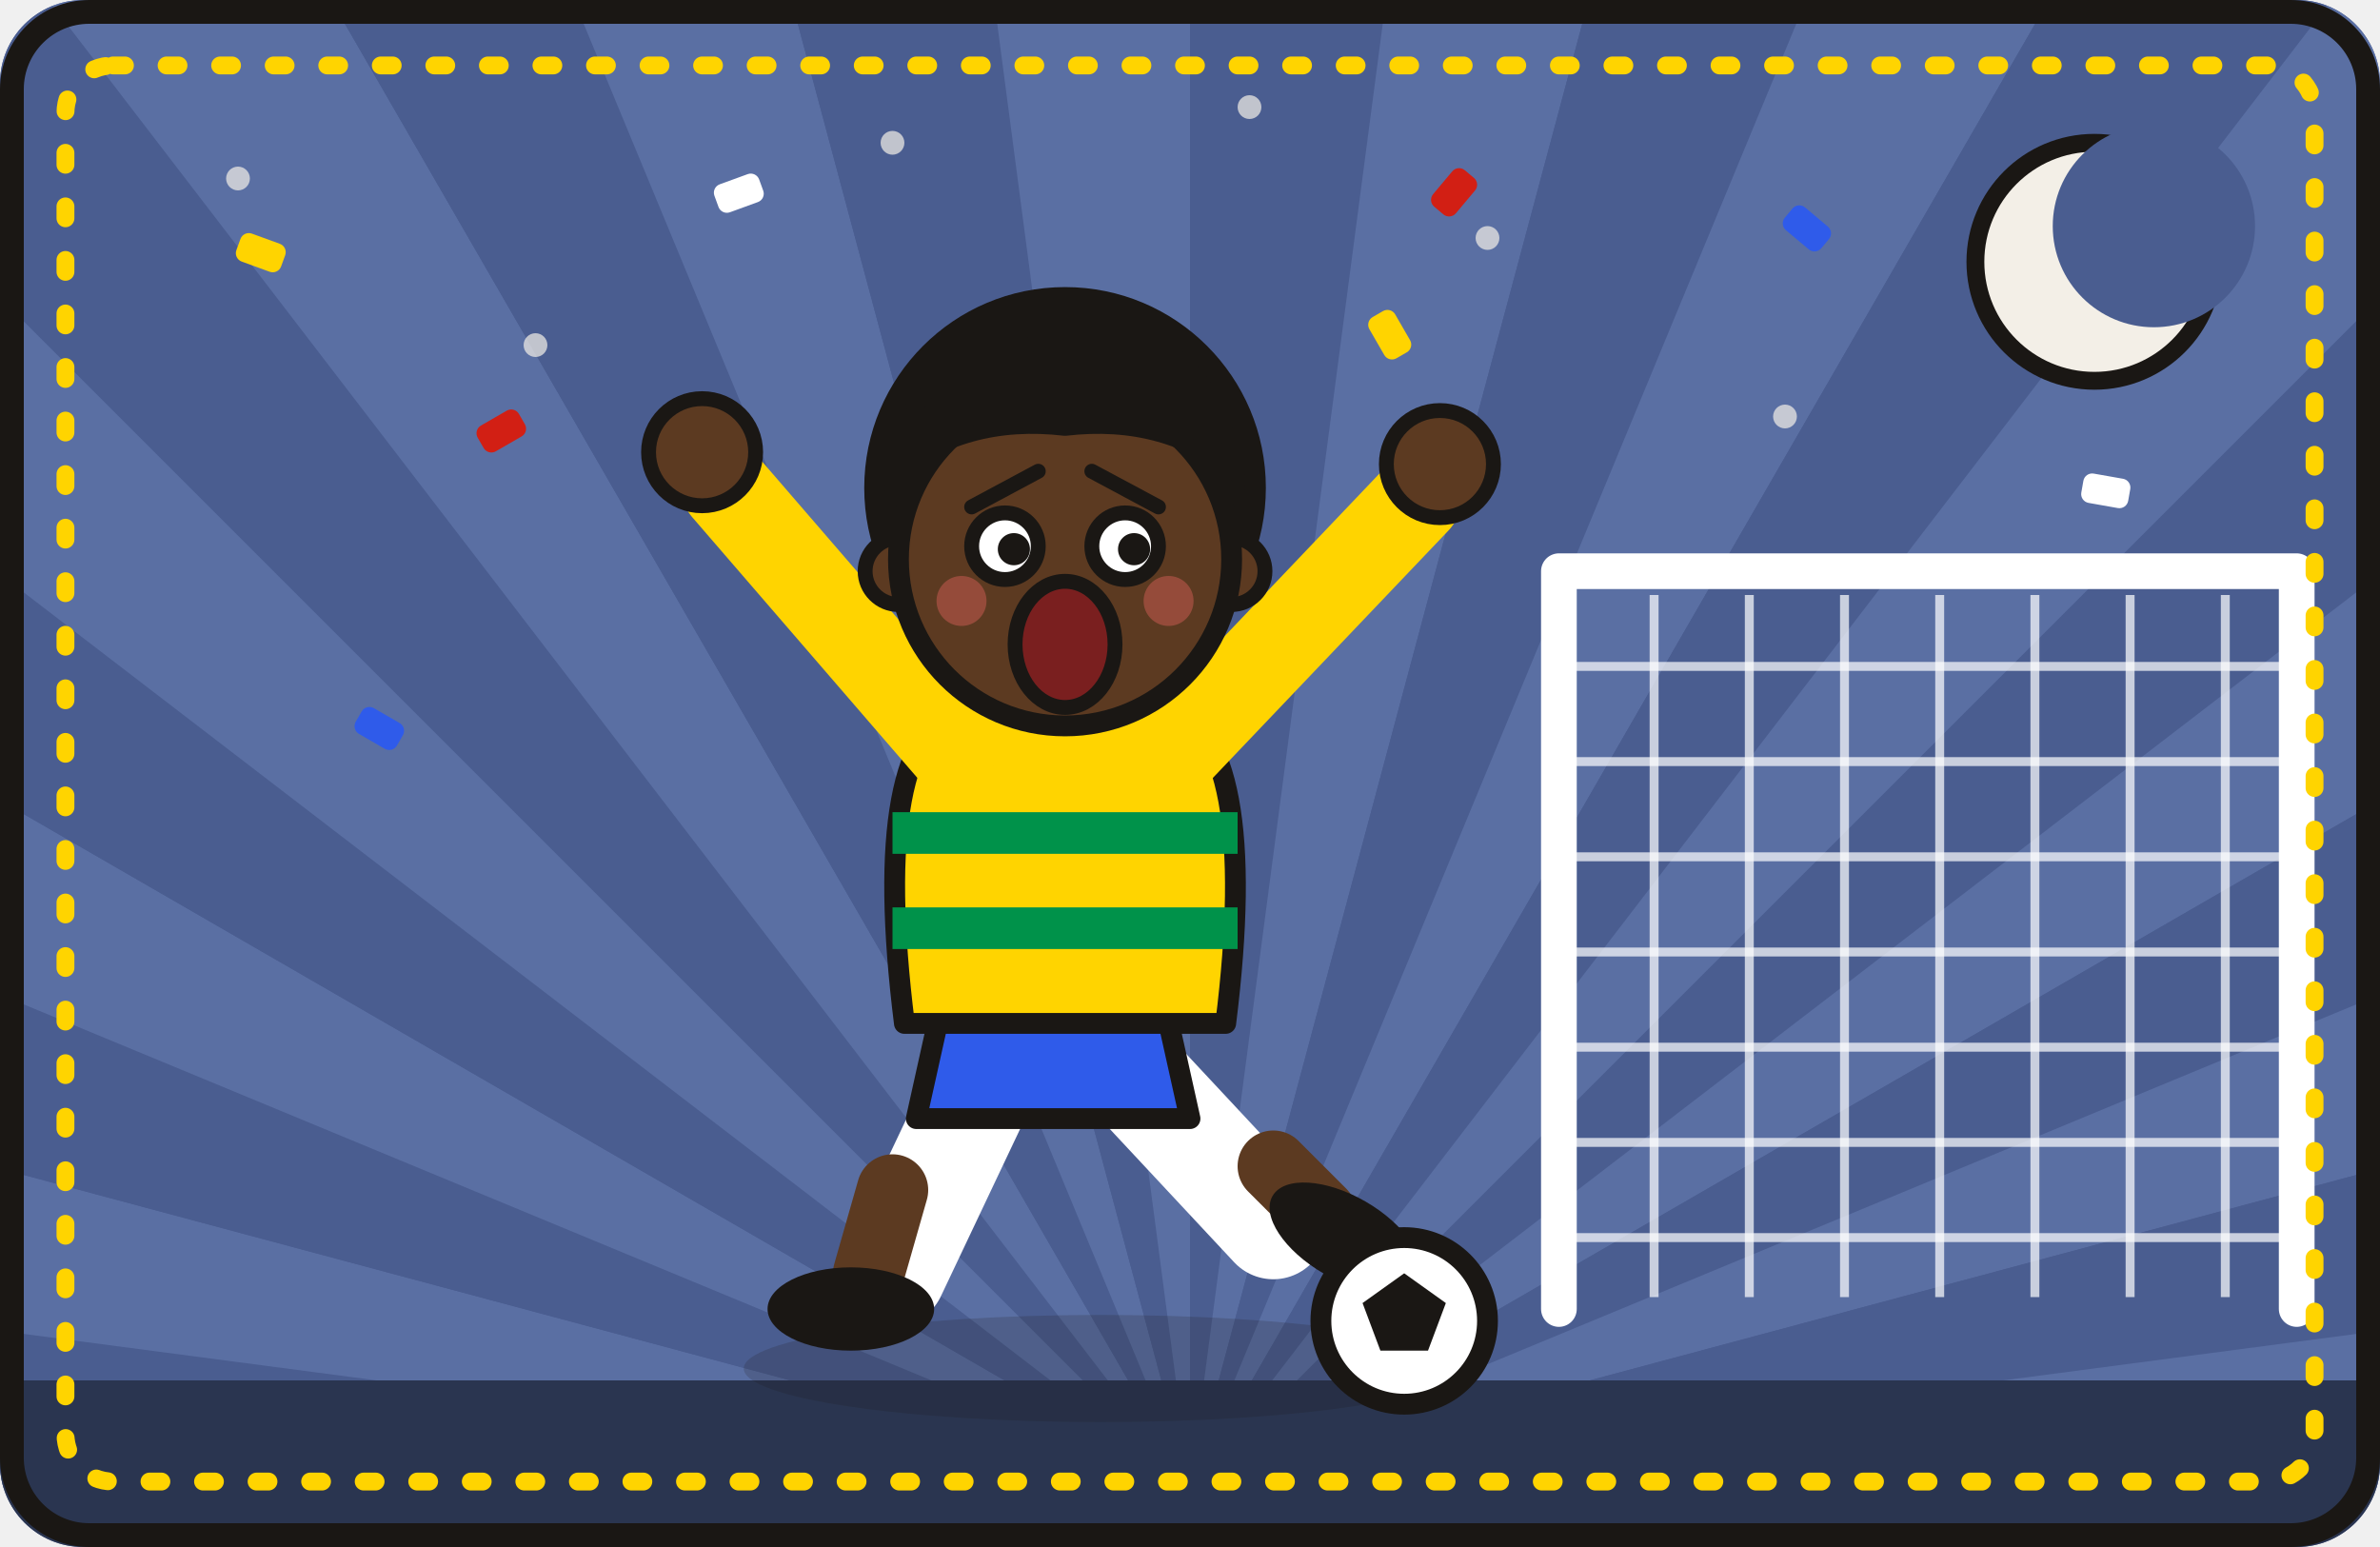
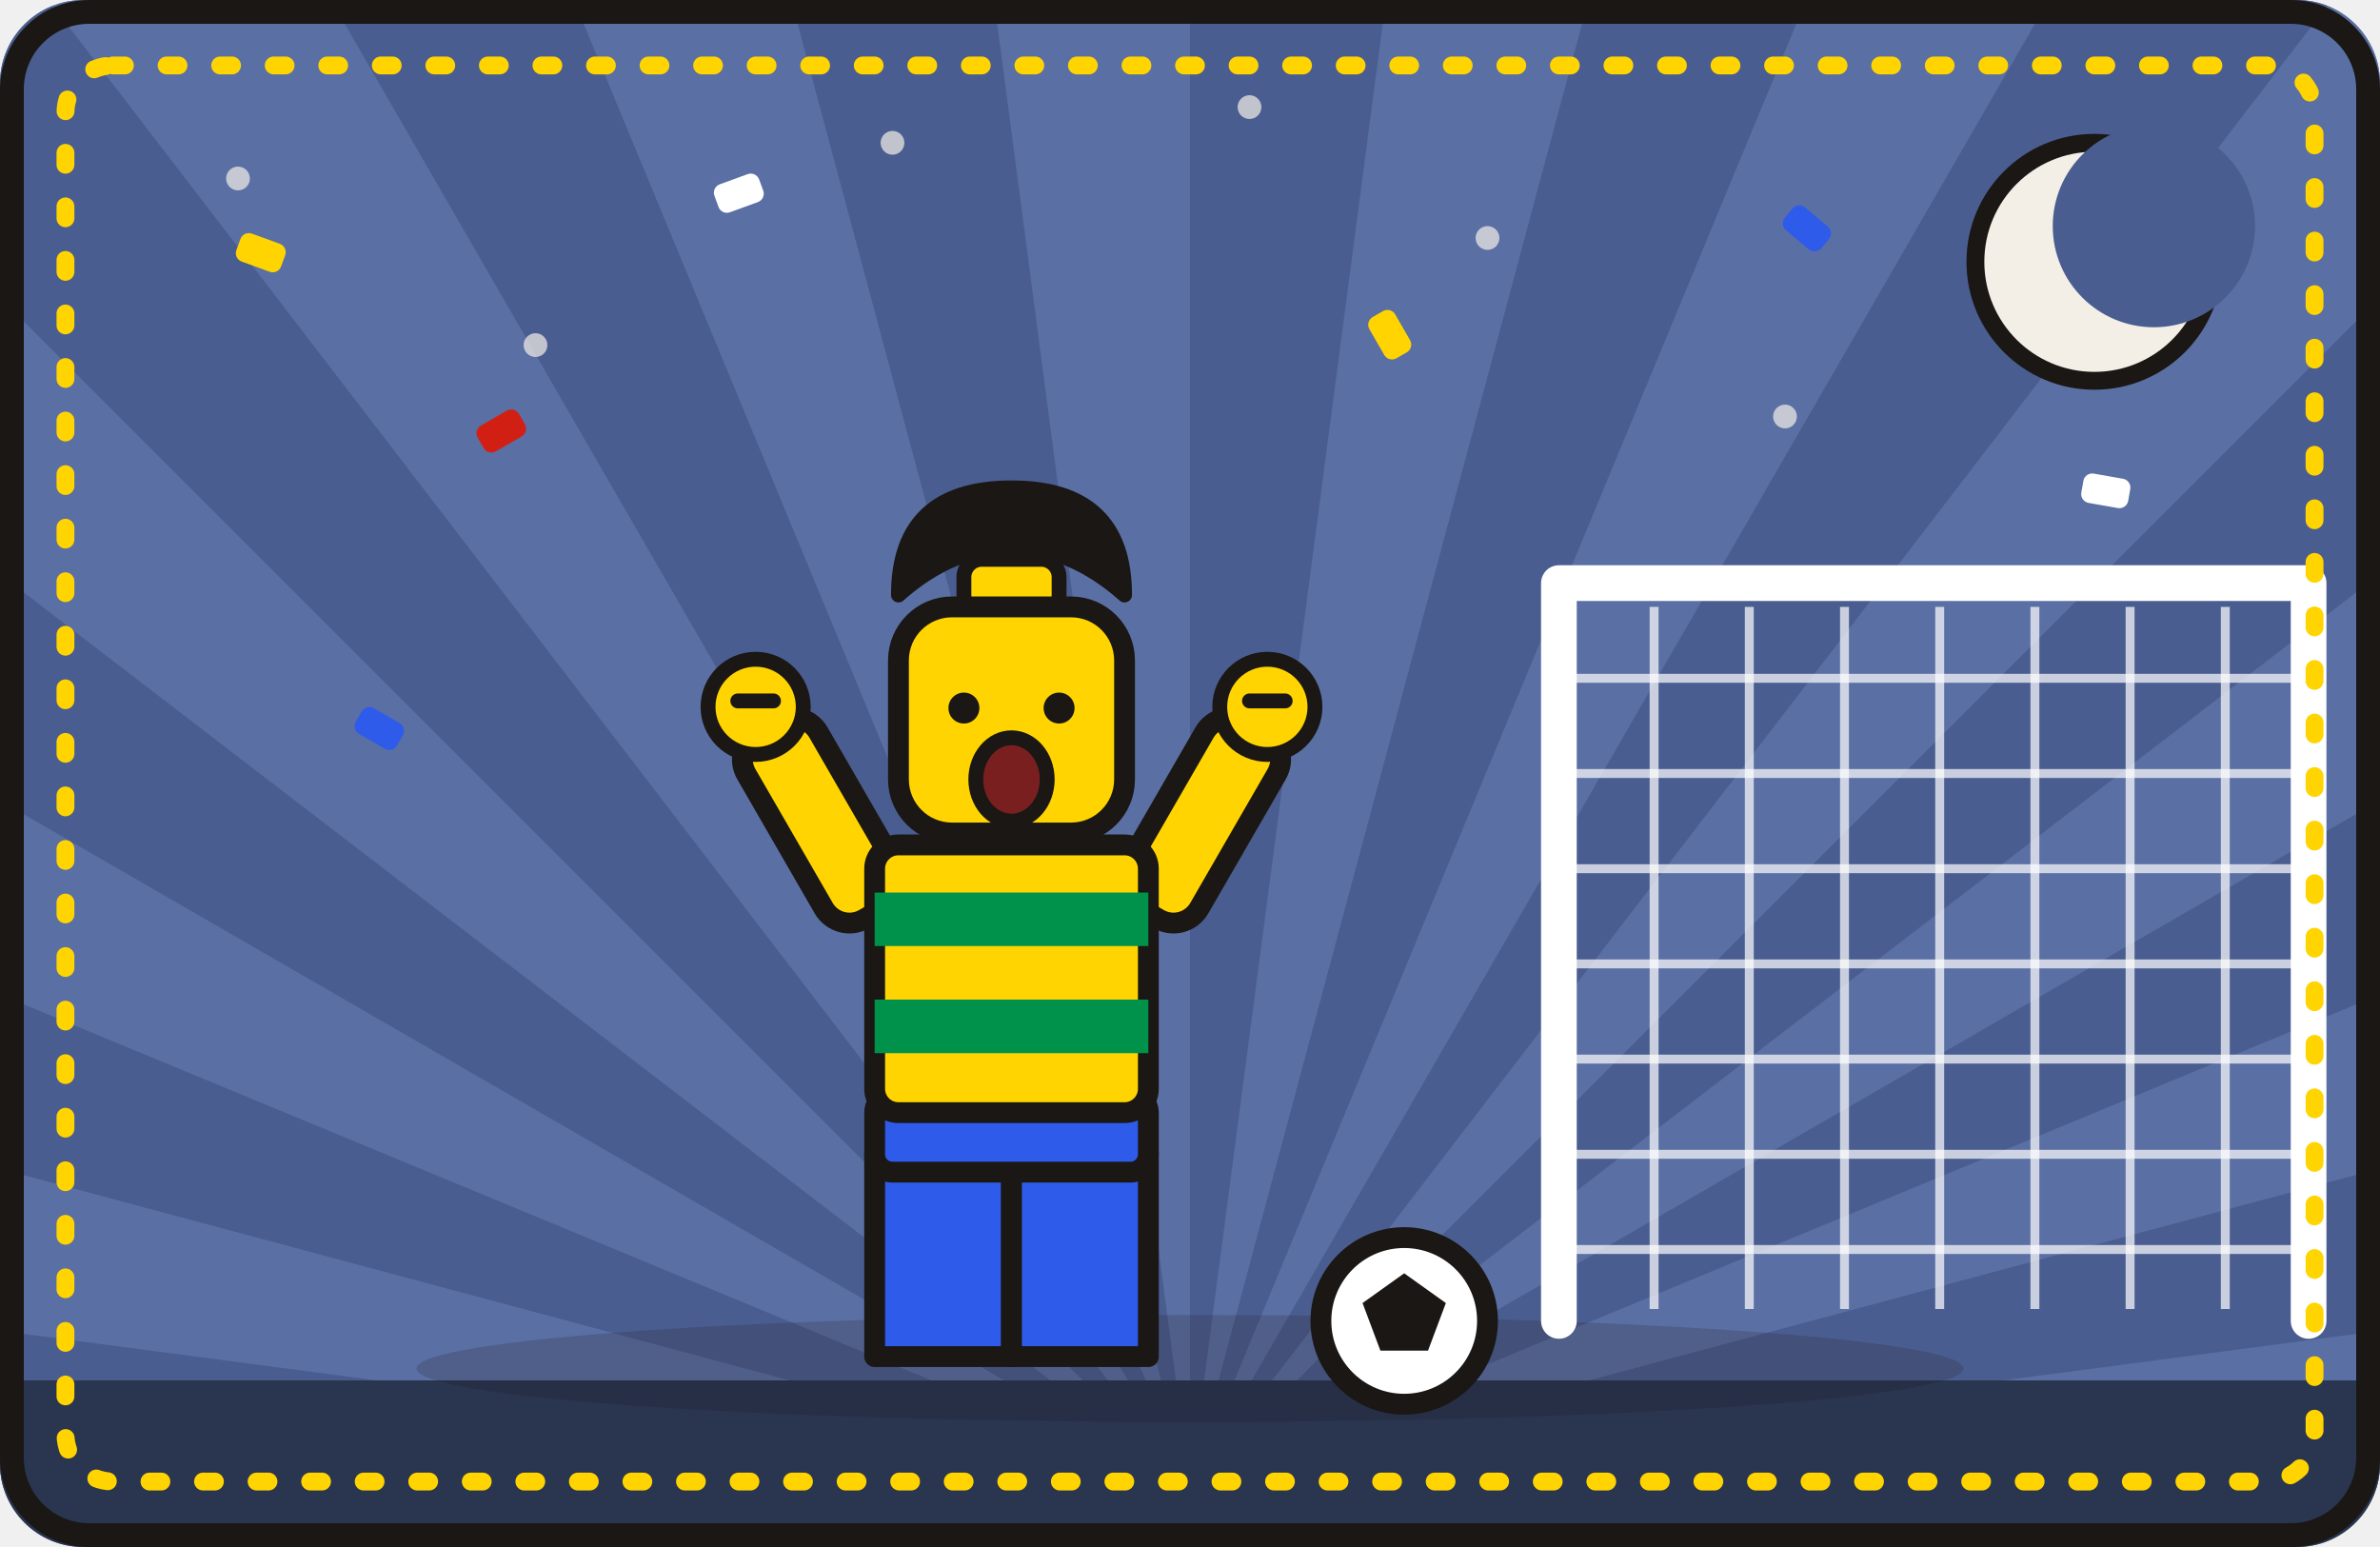
<svg xmlns="http://www.w3.org/2000/svg" viewBox="0 0 400 260" role="img" aria-label="Striker celebrates a goal illustration">
  <defs>
    <clipPath id="c">
      <rect width="400" height="260" rx="14" />
    </clipPath>
  </defs>
  <g clip-path="url(#c)">
    <rect width="400" height="260" fill="#4A5D90" />
    <path d="M200 250 L-320.0 250.0 L-315.6 182.1 Z" fill="#4A5D90" />
    <path d="M200 250 L-315.6 182.1 L-302.3 115.4 Z" fill="#5A6FA3" />
    <path d="M200 250 L-302.3 115.4 L-280.4 51.0 Z" fill="#4A5D90" />
    <path d="M200 250 L-280.4 51.0 L-250.3 -10.0 Z" fill="#5A6FA3" />
    <path d="M200 250 L-250.3 -10.0 L-212.5 -66.6 Z" fill="#4A5D90" />
    <path d="M200 250 L-212.5 -66.6 L-167.7 -117.7 Z" fill="#5A6FA3" />
    <path d="M200 250 L-167.7 -117.7 L-116.6 -162.5 Z" fill="#4A5D90" />
    <path d="M200 250 L-116.6 -162.5 L-60.0 -200.3 Z" fill="#5A6FA3" />
    <path d="M200 250 L-60.0 -200.3 L1.0 -230.4 Z" fill="#4A5D90" />
    <path d="M200 250 L1.0 -230.4 L65.4 -252.3 Z" fill="#5A6FA3" />
    <path d="M200 250 L65.4 -252.3 L132.1 -265.6 Z" fill="#4A5D90" />
    <path d="M200 250 L132.1 -265.6 L200.0 -270.0 Z" fill="#5A6FA3" />
    <path d="M200 250 L200.0 -270.0 L267.9 -265.6 Z" fill="#4A5D90" />
    <path d="M200 250 L267.9 -265.6 L334.6 -252.3 Z" fill="#5A6FA3" />
    <path d="M200 250 L334.6 -252.3 L399.0 -230.4 Z" fill="#4A5D90" />
    <path d="M200 250 L399.0 -230.4 L460.0 -200.3 Z" fill="#5A6FA3" />
    <path d="M200 250 L460.0 -200.3 L516.6 -162.5 Z" fill="#4A5D90" />
    <path d="M200 250 L516.6 -162.5 L567.7 -117.7 Z" fill="#5A6FA3" />
    <path d="M200 250 L567.7 -117.7 L612.5 -66.6 Z" fill="#4A5D90" />
    <path d="M200 250 L612.5 -66.6 L650.3 -10.0 Z" fill="#5A6FA3" />
    <path d="M200 250 L650.3 -10.0 L680.4 51.0 Z" fill="#4A5D90" />
    <path d="M200 250 L680.4 51.0 L702.3 115.4 Z" fill="#5A6FA3" />
    <path d="M200 250 L702.3 115.4 L715.6 182.1 Z" fill="#4A5D90" />
    <path d="M200 250 L715.6 182.1 L720.0 250.0 Z" fill="#5A6FA3" />
    <circle cx="40" cy="30" r="2" fill="#F3EFE7" opacity=".7" />
    <circle cx="90" cy="58" r="2" fill="#F3EFE7" opacity=".7" />
    <circle cx="150" cy="24" r="2" fill="#F3EFE7" opacity=".7" />
    <circle cx="250" cy="40" r="2" fill="#F3EFE7" opacity=".7" />
    <circle cx="300" cy="70" r="2" fill="#F3EFE7" opacity=".7" />
    <circle cx="210" cy="18" r="2" fill="#F3EFE7" opacity=".7" />
    <circle cx="352" cy="44" r="20" fill="#F3EFE7" stroke="#1A1714" stroke-width="3" />
    <circle cx="362" cy="38" r="17" fill="#4A5D90" />
    <rect y="232" width="400" height="28" fill="#2A3550" />
-     <ellipse cx="185" cy="230" rx="60" ry="9" fill="#1A1714" opacity=".18" />
-     <path d="M262 220 V96 H386 V220" fill="none" stroke="#fff" stroke-width="6" stroke-linecap="round" stroke-linejoin="round" />
-     <path d="M278 100 V218" stroke="#fff" stroke-width="1.5" opacity=".7" />
-     <path d="M294 100 V218" stroke="#fff" stroke-width="1.5" opacity=".7" />
-     <path d="M310 100 V218" stroke="#fff" stroke-width="1.5" opacity=".7" />
-     <path d="M326 100 V218" stroke="#fff" stroke-width="1.5" opacity=".7" />
-     <path d="M342 100 V218" stroke="#fff" stroke-width="1.5" opacity=".7" />
-     <path d="M358 100 V218" stroke="#fff" stroke-width="1.5" opacity=".7" />
-     <path d="M374 100 V218" stroke="#fff" stroke-width="1.5" opacity=".7" />
-     <path d="M264 112 H384" stroke="#fff" stroke-width="1.5" opacity=".7" />
-     <path d="M264 128 H384" stroke="#fff" stroke-width="1.5" opacity=".7" />
-     <path d="M264 144 H384" stroke="#fff" stroke-width="1.5" opacity=".7" />
-     <path d="M264 160 H384" stroke="#fff" stroke-width="1.5" opacity=".7" />
-     <path d="M264 176 H384" stroke="#fff" stroke-width="1.5" opacity=".7" />
-     <path d="M264 192 H384" stroke="#fff" stroke-width="1.5" opacity=".7" />
-     <path d="M264 208 H384" stroke="#fff" stroke-width="1.5" opacity=".7" />
+     <ellipse cx="200" cy="230" rx="130" ry="9" fill="#1A1714" opacity=".18" />
+     <path d="M262 222 V98 H388 V222" fill="none" stroke="#fff" stroke-width="6" stroke-linecap="round" stroke-linejoin="round" />
+     <path d="M278 102 V220" stroke="#fff" stroke-width="1.5" opacity=".7" />
+     <path d="M294 102 V220" stroke="#fff" stroke-width="1.5" opacity=".7" />
+     <path d="M310 102 V220" stroke="#fff" stroke-width="1.5" opacity=".7" />
+     <path d="M326 102 V220" stroke="#fff" stroke-width="1.5" opacity=".7" />
+     <path d="M342 102 V220" stroke="#fff" stroke-width="1.5" opacity=".7" />
+     <path d="M358 102 V220" stroke="#fff" stroke-width="1.5" opacity=".7" />
+     <path d="M374 102 V220" stroke="#fff" stroke-width="1.5" opacity=".7" />
+     <path d="M264 114 H386" stroke="#fff" stroke-width="1.5" opacity=".7" />
+     <path d="M264 130 H386" stroke="#fff" stroke-width="1.5" opacity=".7" />
+     <path d="M264 146 H386" stroke="#fff" stroke-width="1.5" opacity=".7" />
+     <path d="M264 162 H386" stroke="#fff" stroke-width="1.5" opacity=".7" />
+     <path d="M264 178 H386" stroke="#fff" stroke-width="1.5" opacity=".7" />
+     <path d="M264 194 H386" stroke="#fff" stroke-width="1.5" opacity=".7" />
+     <path d="M264 210 H386" stroke="#fff" stroke-width="1.5" opacity=".7" />
    <rect x="40" y="40" width="8" height="5" rx="1.5" fill="#FFD400" transform="rotate(20 44 42)" />
    <rect x="80" y="70" width="8" height="5" rx="1.5" fill="#D21F14" transform="rotate(-30 84 72)" />
    <rect x="300" y="36" width="8" height="5" rx="1.5" fill="#2F5BEA" transform="rotate(40 304 38)" />
-     <rect x="350" y="80" width="8" height="5" rx="1.5" fill="#fff" transform="rotate(10 354 82)" />
    <rect x="120" y="30" width="8" height="5" rx="1.5" fill="#fff" transform="rotate(-20 124 32)" />
    <rect x="230" y="54" width="8" height="5" rx="1.5" fill="#FFD400" transform="rotate(60 234 56)" />
    <rect x="60" y="120" width="8" height="5" rx="1.5" fill="#2F5BEA" transform="rotate(30 64 122)" />
-     <rect x="240" y="30" width="8" height="5" rx="1.5" fill="#D21F14" transform="rotate(-50 244 32)" />
-     <path d="M168 176 L150 214" fill="none" stroke="#fff" stroke-width="18" stroke-linecap="round" />
-     <path d="M168 176 L150 214" fill="none" stroke="#1A1714" stroke-width="3" opacity="0" />
-     <path d="M186 176 L214 206" fill="none" stroke="#fff" stroke-width="18" stroke-linecap="round" />
-     <path d="M150 200 L146 214 M214 196 L222 204" stroke="#5C3A21" stroke-width="12" stroke-linecap="round" />
-     <ellipse cx="143" cy="220" rx="14" ry="7" fill="#1A1714" />
-     <ellipse cx="226" cy="208" rx="14" ry="7" fill="#1A1714" transform="rotate(30 226 208)" />
-     <path d="M158 170 L196 170 L200 188 L154 188 Z" fill="#2F5BEA" stroke="#1A1714" stroke-width="3.5" stroke-linejoin="round" stroke-linecap="round" />
-     <path d="M152 172 Q146 124 162 118 H196 Q212 124 206 172 Z" fill="#FFD400" stroke="#1A1714" stroke-width="3.5" stroke-linejoin="round" stroke-linecap="round" />
-     <path d="M150 140 H208 M150 156 H208" stroke="#00924A" stroke-width="7" />
-     <path d="M160 126 L122 82" fill="none" stroke="#FFD400" stroke-width="15" stroke-linecap="round" />
-     <path d="M198 126 L238 84" fill="none" stroke="#FFD400" stroke-width="15" stroke-linecap="round" />
-     <circle cx="118" cy="76" r="9" fill="#5C3A21" stroke="#1A1714" stroke-width="2.5" stroke-linejoin="round" stroke-linecap="round" />
-     <circle cx="242" cy="78" r="9" fill="#5C3A21" stroke="#1A1714" stroke-width="2.5" stroke-linejoin="round" stroke-linecap="round" />
-     <circle cx="179" cy="82" r="32" fill="#1A1714" stroke="#1A1714" stroke-width="3.5" stroke-linejoin="round" stroke-linecap="round" />
-     <circle cx="151.0" cy="96.0" r="5.6" fill="#5C3A21" stroke="#1A1714" stroke-width="2.5" stroke-linejoin="round" stroke-linecap="round" />
-     <circle cx="207.0" cy="96.0" r="5.6" fill="#5C3A21" stroke="#1A1714" stroke-width="2.5" stroke-linejoin="round" stroke-linecap="round" />
-     <circle cx="179" cy="94" r="28" fill="#5C3A21" stroke="#1A1714" stroke-width="3.5" stroke-linejoin="round" stroke-linecap="round" />
-     <circle cx="161.6" cy="101.0" r="4.2" fill="#FF6B6B" opacity=".35" />
-     <circle cx="196.4" cy="101.0" r="4.2" fill="#FF6B6B" opacity=".35" />
-     <circle cx="168.9" cy="91.8" r="5.6" fill="#fff" stroke="#1A1714" stroke-width="2.5" stroke-linejoin="round" stroke-linecap="round" />
-     <circle cx="189.1" cy="91.8" r="5.6" fill="#fff" stroke="#1A1714" stroke-width="2.5" stroke-linejoin="round" stroke-linecap="round" />
-     <circle cx="170.4" cy="92.3" r="2.7" fill="#1A1714" />
-     <circle cx="190.6" cy="92.3" r="2.7" fill="#1A1714" />
-     <path d="M163.3 85.2 L174.5 79.2 M183.5 79.2 L194.7 85.2" fill="none" stroke="#1A1714" stroke-width="2.5" stroke-linejoin="round" stroke-linecap="round" />
-     <ellipse cx="179.0" cy="108.3" rx="8.4" ry="10.6" fill="#7A1F1F" stroke="#1A1714" stroke-width="2.5" stroke-linejoin="round" stroke-linecap="round" />
-     <path d="M150 80 Q154 56 179 58 Q204 56 208 80 Q196 70 179 72 Q162 70 150 80 Z" fill="#1A1714" stroke="#1A1714" stroke-width="2.5" stroke-linejoin="round" stroke-linecap="round" />
+     <rect x="350" y="80" width="8" height="5" rx="1.5" fill="#fff" transform="rotate(10 354 82)" />
+     <rect x="147" y="194" width="23" height="34" fill="#2F5BEA" stroke="#1A1714" stroke-width="3.5" stroke-linejoin="round" stroke-linecap="round" />
+     <rect x="170" y="194" width="23" height="34" fill="#2F5BEA" stroke="#1A1714" stroke-width="3.5" stroke-linejoin="round" stroke-linecap="round" />
+     <rect x="147" y="184" width="46" height="13" rx="3" fill="#2F5BEA" stroke="#1A1714" stroke-width="3.5" stroke-linejoin="round" stroke-linecap="round" />
+     <g transform="rotate(150 145 150)">
+       <rect x="138" y="146" width="14" height="36" rx="5" fill="#FFD400" stroke="#1A1714" stroke-width="3.5" stroke-linejoin="round" stroke-linecap="round" />
+     </g>
+     <g transform="rotate(-150 195 150)">
+       <rect x="188" y="146" width="14" height="36" rx="5" fill="#FFD400" stroke="#1A1714" stroke-width="3.5" stroke-linejoin="round" stroke-linecap="round" />
+     </g>
+     <rect x="147" y="142" width="46" height="45" rx="4" fill="#FFD400" stroke="#1A1714" stroke-width="3.5" stroke-linejoin="round" stroke-linecap="round" />
+     <rect x="147" y="150" width="46" height="9" fill="#00924A" />
+     <rect x="147" y="168" width="46" height="9" fill="#00924A" />
+     <circle cx="127.0" cy="118.8" r="8" fill="#FFD400" stroke="#1A1714" stroke-width="2.5" stroke-linejoin="round" stroke-linecap="round" />
+     <path d="M124.0 117.8 h6" stroke="#1A1714" stroke-width="2.5" stroke-linecap="round" />
+     <circle cx="213.0" cy="118.8" r="8" fill="#FFD400" stroke="#1A1714" stroke-width="2.5" stroke-linejoin="round" stroke-linecap="round" />
+     <path d="M210.0 117.8 h6" stroke="#1A1714" stroke-width="2.5" stroke-linecap="round" />
+     <rect x="162" y="94" width="16" height="9" rx="3" fill="#FFD400" stroke="#1A1714" stroke-width="2.5" stroke-linejoin="round" stroke-linecap="round" />
+     <rect x="151" y="102" width="38" height="38" rx="9" fill="#FFD400" stroke="#1A1714" stroke-width="3.5" stroke-linejoin="round" stroke-linecap="round" />
+     <circle cx="162" cy="119" r="2.6" fill="#1A1714" />
+     <circle cx="178" cy="119" r="2.6" fill="#1A1714" />
+     <ellipse cx="170" cy="131" rx="6" ry="7" fill="#7A1F1F" stroke="#1A1714" stroke-width="2.5" stroke-linejoin="round" stroke-linecap="round" />
+     <path d="M151 100 Q151 82 170 82 Q189 82 189 100 Q180 92 170 92 Q160 92 151 100 Z" fill="#1A1714" stroke="#1A1714" stroke-width="2.5" stroke-linejoin="round" stroke-linecap="round" />
    <circle cx="236" cy="222" r="14" fill="#fff" stroke="#1A1714" stroke-width="3.5" stroke-linejoin="round" stroke-linecap="round" />
    <path d="M236 214 l7 5 -3 8 h-8 l-3 -8 z" fill="#1A1714" />
  </g>
  <rect x="2" y="2" width="396" height="256" rx="13" fill="none" stroke="#1A1714" stroke-width="4" />
  <rect x="11" y="11" width="378" height="238" rx="8" fill="none" stroke="#FFD400" stroke-width="3" stroke-dasharray="2 7" stroke-linecap="round" />
</svg>
